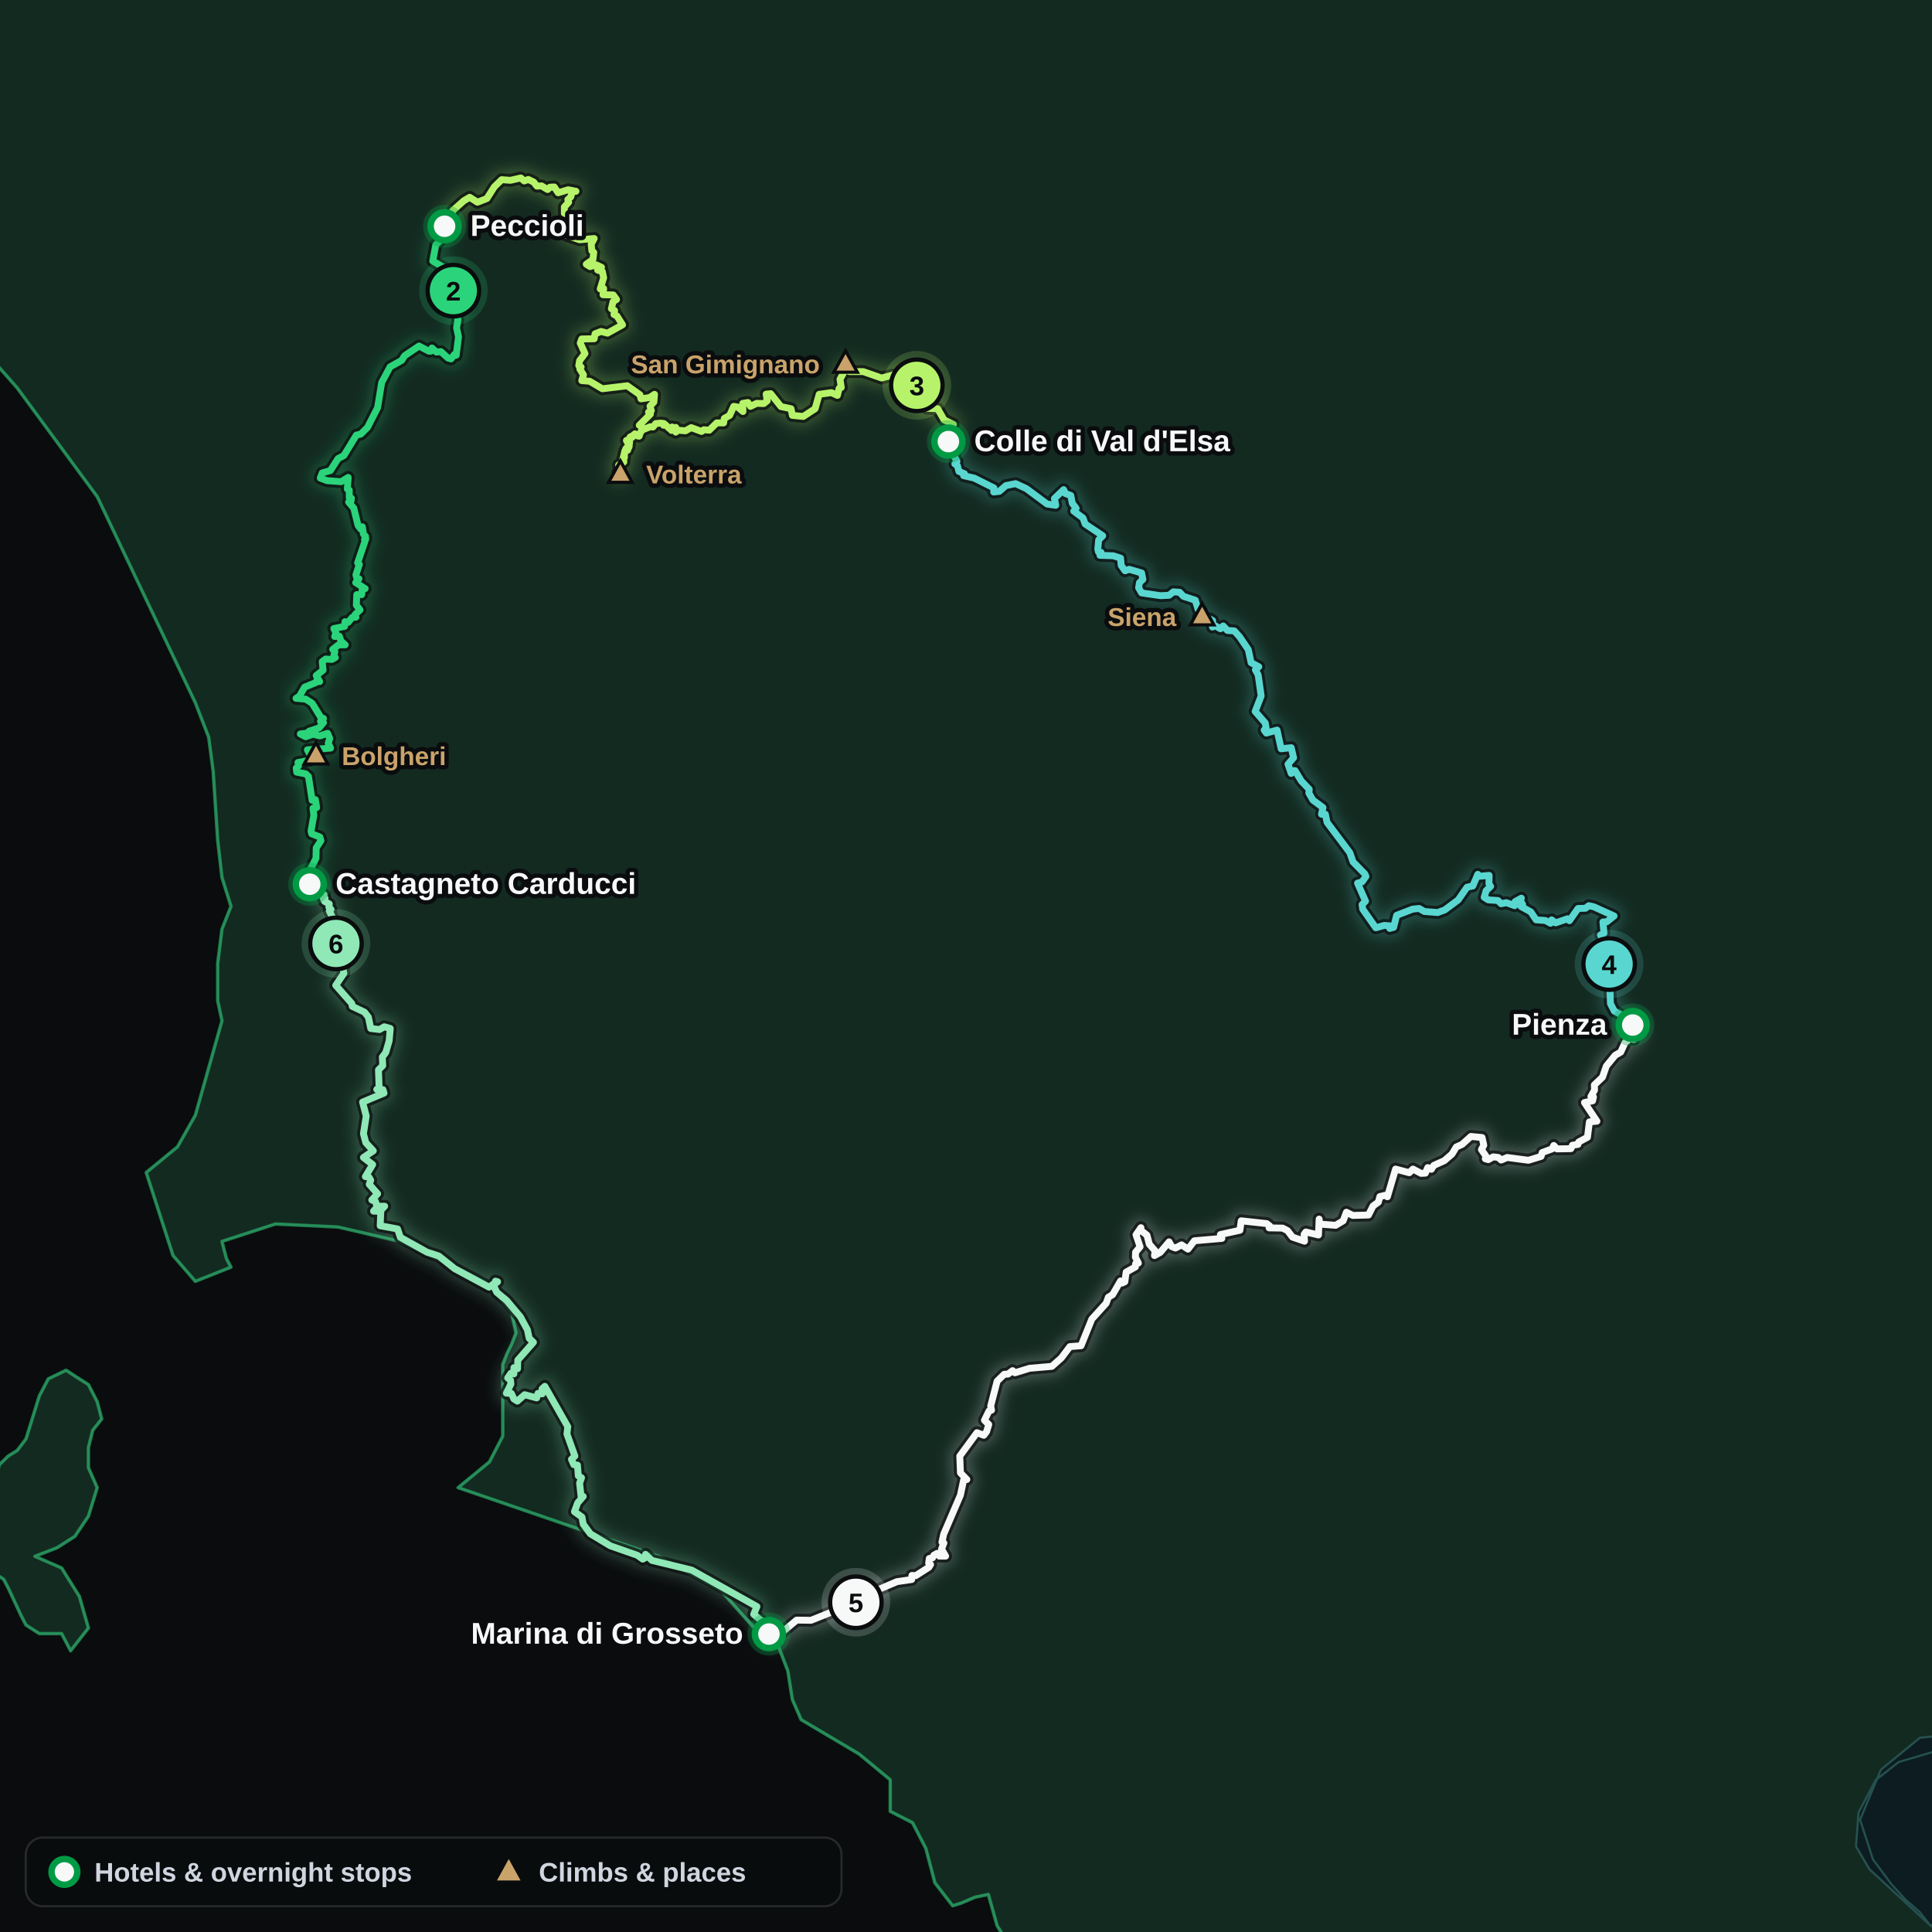
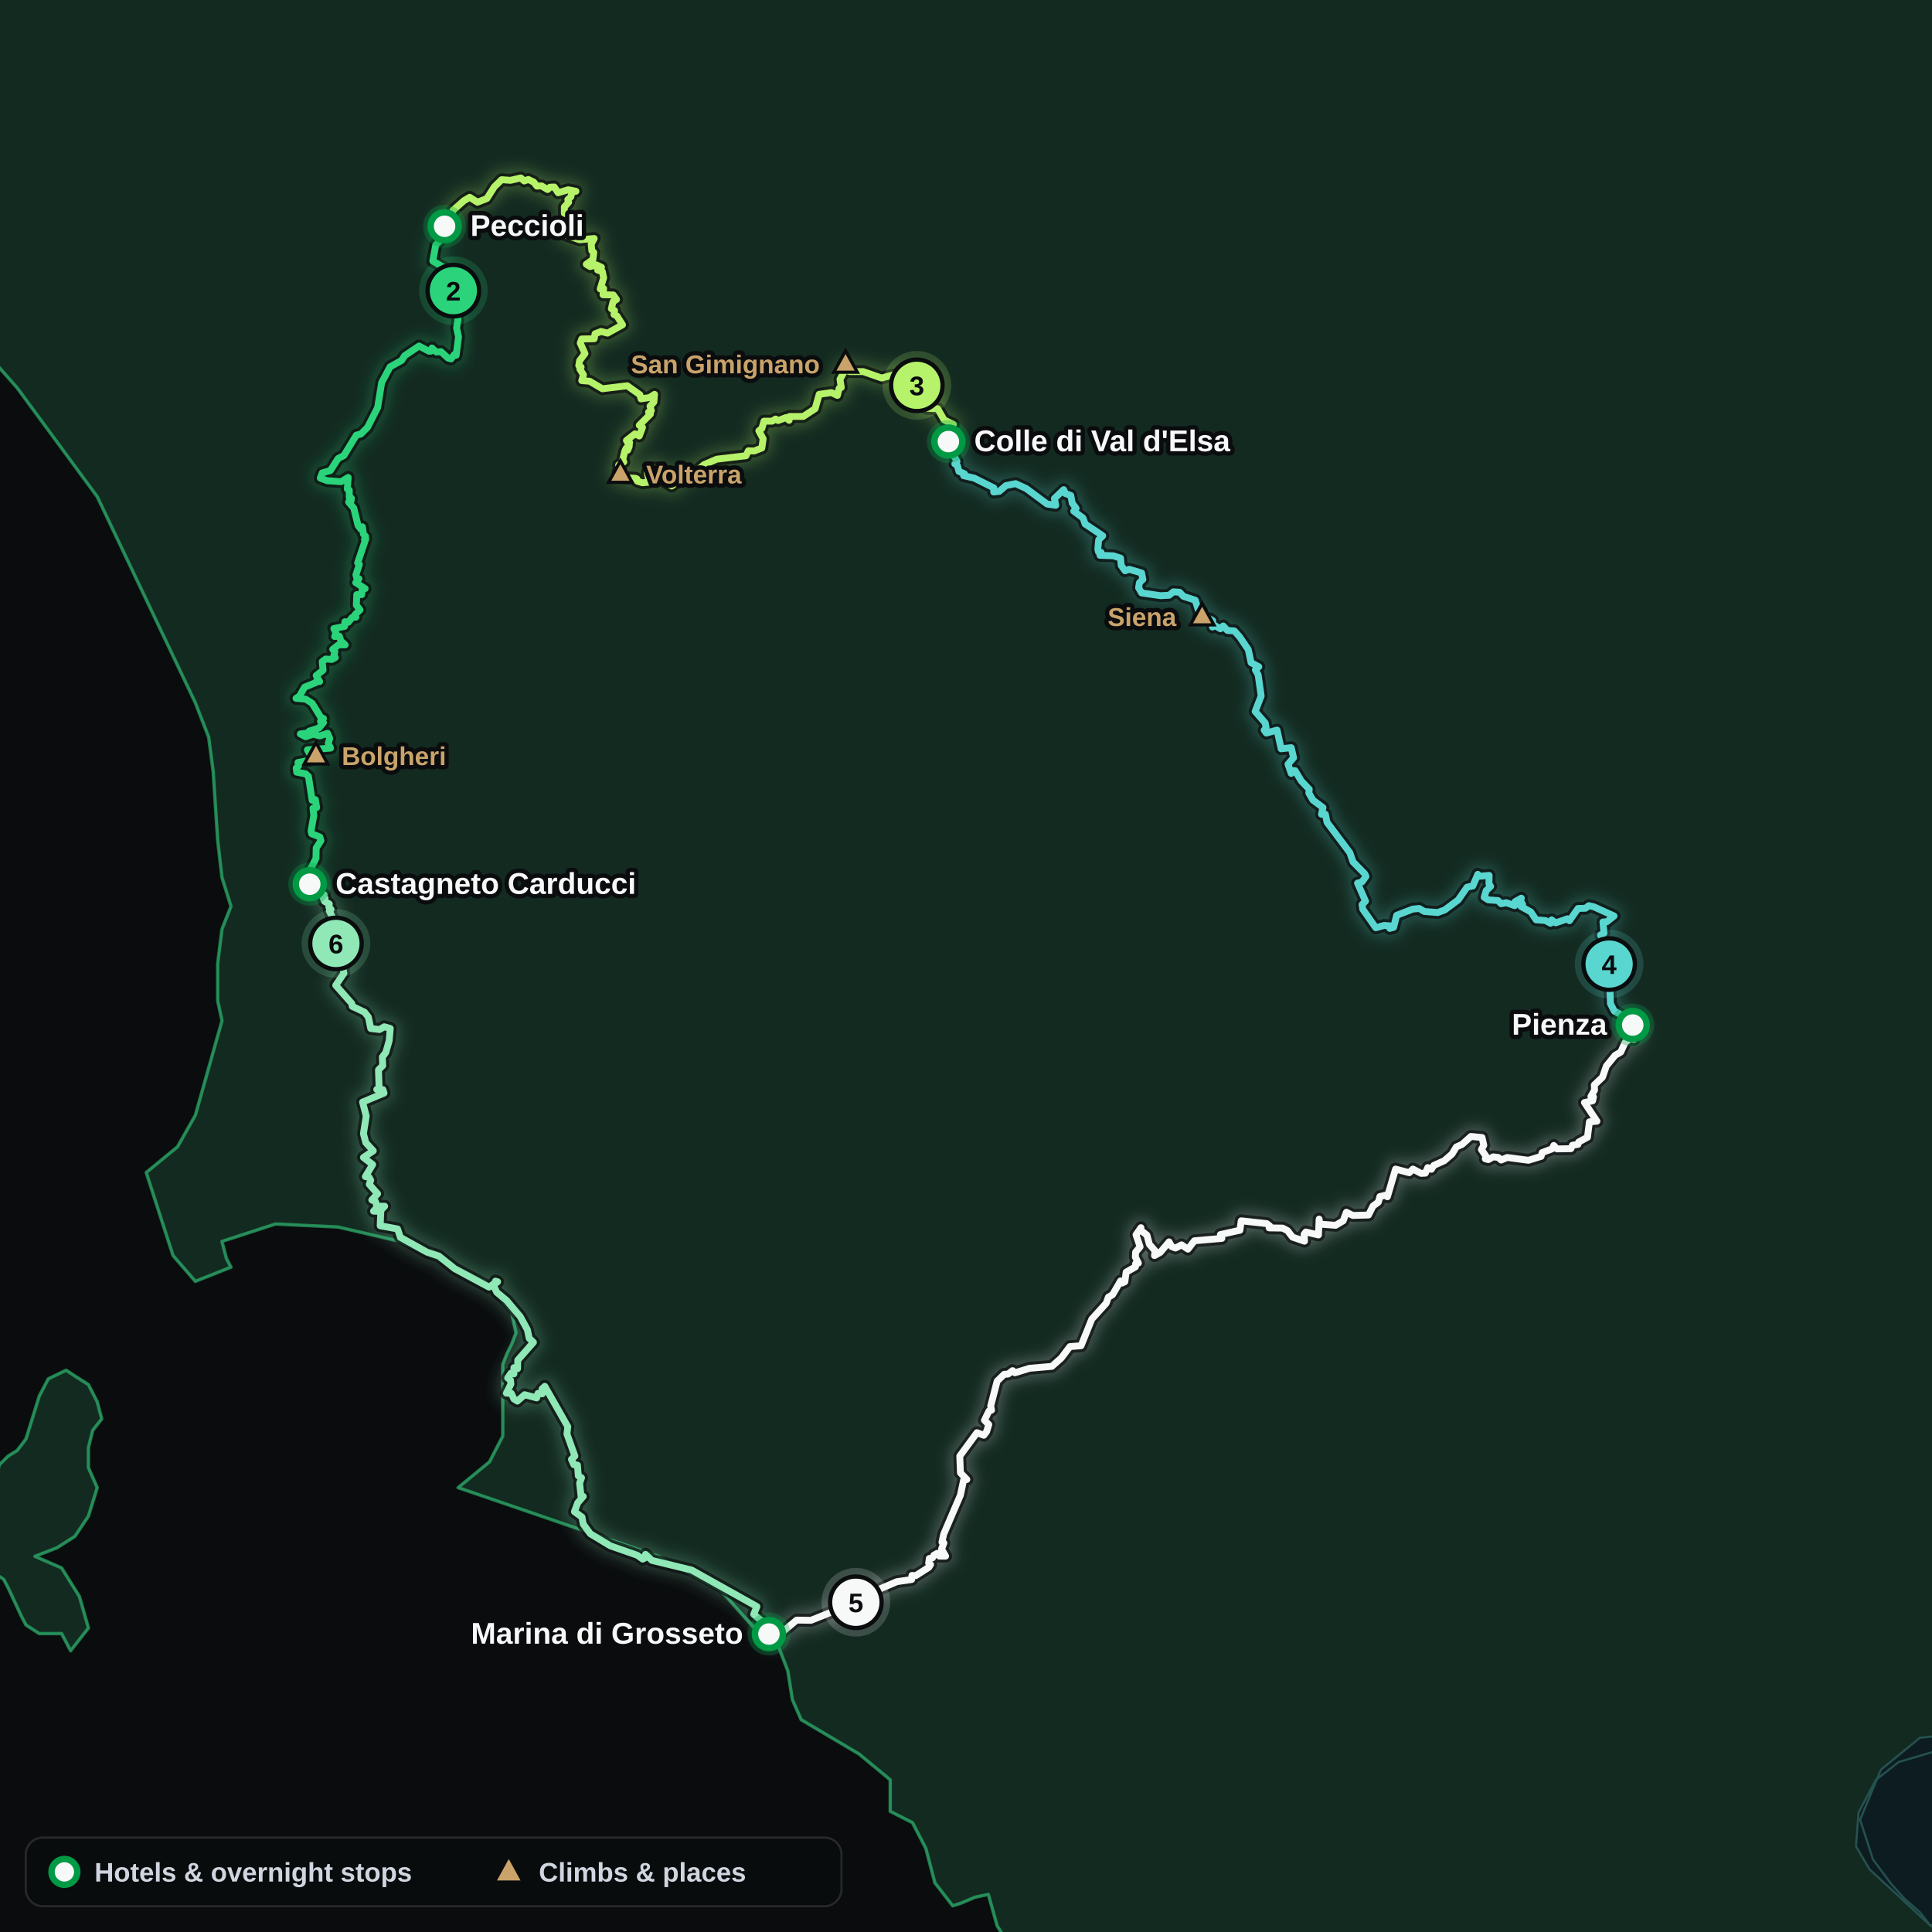
<svg xmlns="http://www.w3.org/2000/svg" class="rmap dmap" viewBox="0 0 900 900" role="img" aria-label="Route map">
  <defs>
    <filter id="gl" x="-10%" y="-10%" width="120%" height="120%">
      <feGaussianBlur stdDeviation="3.5" />
    </filter>
  </defs>
  <rect width="900" height="900" fill="#0a0c0e" />
  <path d="M1186.8,-406.4L1188.2,-404.9L1188.2,1268.1L830.4,1268.1L825.7,1261.4L819.4,1256.0L813.2,1244.0L800.8,1228.0L798.7,1220.0L796.6,1208.0L794.5,1194.7L763.4,1129.3L748.9,1107.9L680.4,1053.2L651.3,1045.2L611.9,1022.5L597.4,1018.5L597.4,1011.9L591.1,1009.2L587.0,1006.5L580.8,1006.5L574.5,1006.5L578.7,1011.9L562.1,1011.9L518.5,995.9L510.2,994.5L499.8,994.5L491.5,997.2L487.4,1003.9L485.3,1015.9L477.0,1029.2L474.9,1038.6L470.8,1037.2L464.5,1037.2L460.4,1038.6L458.3,1038.6L454.2,1034.6L445.9,1025.2L431.3,1019.9L423.0,1010.5L418.9,998.5L418.9,989.2L427.2,978.5L433.4,975.9L450.0,981.2L464.5,981.2L472.9,967.8L477.0,949.2L479.1,929.2L477.0,917.1L464.5,897.1L460.4,882.5L454.2,883.8L447.9,886.5L443.8,887.8L435.5,877.1L431.3,861.1L425.1,849.1L414.7,843.8L414.7,829.1L400.2,817.1L373.2,801.1L369.1,791.7L367.0,778.4L362.9,767.7L358.7,762.4L352.5,759.7L335.9,741.0L306.8,725.0L213.4,693.0L228.0,681.0L234.2,669.0L234.2,653.0L234.2,635.6L236.3,630.3L238.3,626.3L240.4,620.9L238.3,611.6L232.1,603.6L225.9,596.9L186.4,578.3L157.4,571.6L128.3,570.2L103.4,578.3L105.5,586.3L107.6,590.3L91.0,596.9L80.6,584.9L68.1,546.2L82.7,534.2L91.0,519.5L103.4,475.5L101.4,466.2L101.4,448.8L103.4,432.8L107.6,422.2L103.4,408.8L101.4,391.5L99.3,359.4L97.2,343.4L91.0,327.4L45.3,231.4L8.0,180.7L-0.3,171.3L-19.0,162.0L-25.2,148.6L-37.7,88.6L-54.3,-100.9L-62.6,-130.2L-85.4,-188.9L-104.1,-216.9L-129.0,-234.3L-145.6,-265.0L-156.0,-271.6L-166.4,-275.6L-187.1,-289.0L-199.6,-293.0L-207.9,-297.0L-214.1,-299.7L-216.2,-295.7L-218.3,-291.7L-222.4,-287.7L-228.6,-287.7L-234.9,-290.3L-243.2,-299.7L-261.8,-314.3L-272.2,-325.0L-278.4,-321.0L-288.2,-329.4L-288.2,-422.1L1174.6,-422.1L1186.8,-406.4ZM1193.0,-166.2L1211.7,-168.9L1222.1,-186.3L1220.0,-188.9L1222.1,-191.6L1222.1,-192.9L1224.2,-194.3L1224.2,-195.6L1228.3,-203.6L1230.4,-216.9L1228.3,-230.3L1224.2,-238.3L1207.5,-235.6L1188.9,-226.3L1182.6,-219.6L1174.3,-211.6L1168.1,-191.6L1176.4,-175.6L1193.0,-166.2ZM308.9,1022.5L319.3,1031.9L327.6,1049.2L327.6,1059.9L333.8,1066.6L325.5,1077.3L317.2,1071.9L294.4,1049.2L290.2,1038.6L298.5,1033.2L298.5,1022.5L302.7,1018.5L308.9,1022.5ZM47.4,661.0L43.2,666.3L41.2,674.3L41.2,683.7L45.3,693.0L41.2,706.3L34.9,715.7L26.6,721.0L16.3,725.0L28.7,730.4L37.0,743.7L41.2,758.4L32.9,769.0L28.7,761.0L24.6,761.0L18.3,761.0L12.1,757.0L10.0,753.0L3.8,739.7L1.7,735.7L-4.5,731.7L-12.8,723.7L-19.0,723.7L-27.3,741.0L-31.5,727.7L-54.3,739.7L-66.8,730.4L-68.8,742.4L-70.9,747.7L-75.1,747.7L-122.8,746.4L-135.2,741.0L-145.6,730.4L-149.8,709.0L-143.5,695.7L-131.1,686.3L-116.6,682.3L-104.1,681.0L-97.9,683.7L-85.4,690.3L-77.1,693.0L-66.8,694.3L-54.3,693.0L-54.3,689.0L-54.3,687.7L-56.4,687.7L-58.5,686.3L-50.2,681.0L-50.2,675.7L-50.2,674.3L-39.8,675.7L-19.0,675.7L-21.1,687.7L-14.9,691.7L-6.6,691.7L-2.4,690.3L-0.3,682.3L3.8,678.3L8.0,675.7L12.1,670.3L18.3,650.3L22.5,642.3L30.8,638.3L34.9,641.0L41.2,645.0L45.3,653.0L47.4,661.0ZM-35.6,1055.9L-31.5,1050.6L-25.2,1059.9L-27.3,1071.9L-37.7,1069.2L-35.6,1055.9ZM-153.9,857.1L-151.8,861.1L-151.8,863.8L-151.8,867.8L-151.8,873.1L-158.1,875.8L-166.4,875.8L-172.6,873.1L-178.8,869.1L-176.8,862.4L-170.5,861.1L-166.4,854.4L-162.2,843.8L-158.1,842.4L-156.0,851.8L-153.9,857.1ZM1193.0,-166.2L1176.4,-175.6L1168.1,-191.6L1174.3,-211.6L1182.6,-219.6L1188.9,-226.3L1207.5,-235.6L1224.2,-238.3L1228.3,-230.3L1230.4,-216.9L1228.3,-203.6L1224.2,-195.6L1224.2,-194.3L1222.1,-192.9L1222.1,-191.6L1220.0,-188.9L1222.1,-186.3L1211.7,-168.9L1193.0,-166.2Z" fill="#16191d" stroke="#2c3036" stroke-width=".8" fill-rule="evenodd" />
  <path d="M1186.8,-406.4L1188.2,-404.9L1188.2,1268.1L830.4,1268.1L825.7,1261.4L819.4,1256.0L813.2,1244.0L800.8,1228.0L798.7,1220.0L796.6,1208.0L794.5,1194.7L763.4,1129.3L748.9,1107.9L680.4,1053.2L651.3,1045.2L611.9,1022.5L597.4,1018.5L597.4,1011.9L591.1,1009.2L587.0,1006.5L580.8,1006.5L574.5,1006.5L578.7,1011.9L562.1,1011.9L518.5,995.9L510.2,994.5L499.8,994.5L491.5,997.2L487.4,1003.9L485.3,1015.9L477.0,1029.2L474.9,1038.6L470.8,1037.2L464.5,1037.2L460.4,1038.6L458.3,1038.6L454.2,1034.6L445.9,1025.2L431.3,1019.9L423.0,1010.5L418.9,998.5L418.9,989.2L427.2,978.5L433.4,975.9L450.0,981.2L464.5,981.2L472.9,967.8L477.0,949.2L479.1,929.2L477.0,917.1L464.5,897.1L460.4,882.5L454.2,883.8L447.9,886.5L443.8,887.8L435.5,877.1L431.3,861.1L425.1,849.1L414.7,843.8L414.7,829.1L400.2,817.1L373.2,801.1L369.1,791.7L367.0,778.4L362.9,767.7L358.7,762.4L352.5,759.7L335.9,741.0L306.8,725.0L213.4,693.0L228.0,681.0L234.2,669.0L234.2,653.0L234.2,635.6L236.3,630.3L238.3,626.3L240.4,620.9L238.3,611.6L232.1,603.6L225.9,596.9L186.4,578.3L157.4,571.6L128.3,570.2L103.4,578.3L105.5,586.3L107.6,590.3L91.0,596.9L80.6,584.9L68.1,546.2L82.7,534.2L91.0,519.5L103.4,475.5L101.4,466.2L101.4,448.8L103.4,432.8L107.6,422.2L103.4,408.8L101.4,391.5L99.3,359.4L97.2,343.4L91.0,327.4L45.3,231.4L8.0,180.7L-0.3,171.3L-19.0,162.0L-25.2,148.6L-37.7,88.6L-54.3,-100.9L-62.6,-130.2L-85.4,-188.9L-104.1,-216.9L-129.0,-234.3L-145.6,-265.0L-156.0,-271.6L-166.4,-275.6L-187.1,-289.0L-199.6,-293.0L-207.9,-297.0L-214.1,-299.7L-216.2,-295.7L-218.3,-291.7L-222.4,-287.7L-228.6,-287.7L-234.9,-290.3L-243.2,-299.7L-261.8,-314.3L-272.2,-325.0L-278.4,-321.0L-288.2,-329.4L-288.2,-422.1L1174.6,-422.1L1186.8,-406.4ZM1193.0,-166.2L1211.7,-168.9L1222.1,-186.3L1220.0,-188.9L1222.1,-191.6L1222.1,-192.9L1224.2,-194.3L1224.2,-195.6L1228.3,-203.6L1230.4,-216.9L1228.3,-230.3L1224.2,-238.3L1207.5,-235.6L1188.9,-226.3L1182.6,-219.6L1174.3,-211.6L1168.1,-191.6L1176.4,-175.6L1193.0,-166.2ZM308.9,1022.5L319.3,1031.9L327.6,1049.2L327.6,1059.9L333.8,1066.6L325.5,1077.3L317.2,1071.9L294.4,1049.2L290.2,1038.6L298.5,1033.2L298.5,1022.5L302.7,1018.5L308.9,1022.5ZM47.4,661.0L43.2,666.3L41.2,674.3L41.2,683.7L45.3,693.0L41.2,706.3L34.9,715.7L26.6,721.0L16.3,725.0L28.7,730.4L37.0,743.7L41.2,758.4L32.9,769.0L28.7,761.0L24.6,761.0L18.3,761.0L12.1,757.0L10.0,753.0L3.8,739.7L1.7,735.7L-4.5,731.7L-12.8,723.7L-19.0,723.7L-27.3,741.0L-31.5,727.7L-54.3,739.7L-66.8,730.4L-68.8,742.4L-70.9,747.7L-75.1,747.7L-122.8,746.4L-135.2,741.0L-145.6,730.4L-149.8,709.0L-143.5,695.7L-131.1,686.3L-116.6,682.3L-104.1,681.0L-97.9,683.7L-85.4,690.3L-77.1,693.0L-66.8,694.3L-54.3,693.0L-54.3,689.0L-54.3,687.7L-56.4,687.7L-58.5,686.3L-50.2,681.0L-50.2,675.7L-50.2,674.3L-39.8,675.7L-19.0,675.7L-21.1,687.7L-14.9,691.7L-6.6,691.7L-2.4,690.3L-0.3,682.3L3.8,678.3L8.0,675.7L12.1,670.3L18.3,650.3L22.5,642.3L30.8,638.3L34.9,641.0L41.2,645.0L45.3,653.0L47.4,661.0ZM-35.6,1055.9L-31.5,1050.6L-25.2,1059.9L-27.3,1071.9L-37.7,1069.2L-35.6,1055.9ZM-153.9,857.1L-151.8,861.1L-151.8,863.8L-151.8,867.8L-151.8,873.1L-158.1,875.8L-166.4,875.8L-172.6,873.1L-178.8,869.1L-176.8,862.4L-170.5,861.1L-166.4,854.4L-162.2,843.8L-158.1,842.4L-156.0,851.8L-153.9,857.1Z" fill="#009a44" fill-opacity=".13" fill-rule="evenodd" />
  <path d="M1186.8,-406.4L1188.2,-404.9L1188.2,1268.1L830.4,1268.1L825.7,1261.4L819.4,1256.0L813.2,1244.0L800.8,1228.0L798.7,1220.0L796.6,1208.0L794.5,1194.7L763.4,1129.3L748.9,1107.9L680.4,1053.2L651.3,1045.2L611.9,1022.5L597.4,1018.5L597.4,1011.9L591.1,1009.2L587.0,1006.5L580.8,1006.5L574.5,1006.5L578.7,1011.9L562.1,1011.9L518.5,995.9L510.2,994.5L499.8,994.5L491.5,997.2L487.4,1003.9L485.3,1015.9L477.0,1029.2L474.9,1038.6L470.8,1037.2L464.5,1037.2L460.4,1038.6L458.3,1038.6L454.2,1034.6L445.9,1025.2L431.3,1019.9L423.0,1010.5L418.9,998.5L418.9,989.2L427.2,978.5L433.4,975.9L450.0,981.2L464.5,981.2L472.9,967.8L477.0,949.2L479.1,929.2L477.0,917.1L464.5,897.1L460.4,882.5L454.2,883.8L447.9,886.5L443.8,887.8L435.5,877.1L431.3,861.1L425.1,849.1L414.7,843.8L414.7,829.1L400.2,817.1L373.2,801.1L369.1,791.7L367.0,778.4L362.9,767.7L358.7,762.4L352.5,759.7L335.9,741.0L306.8,725.0L213.4,693.0L228.0,681.0L234.2,669.0L234.2,653.0L234.2,635.6L236.3,630.3L238.3,626.3L240.4,620.9L238.3,611.6L232.1,603.6L225.9,596.9L186.4,578.3L157.4,571.6L128.3,570.2L103.4,578.3L105.5,586.3L107.6,590.3L91.0,596.9L80.6,584.9L68.1,546.2L82.7,534.2L91.0,519.5L103.4,475.5L101.4,466.2L101.4,448.8L103.4,432.8L107.6,422.2L103.4,408.8L101.4,391.5L99.3,359.4L97.2,343.4L91.0,327.4L45.3,231.4L8.0,180.7L-0.3,171.3L-19.0,162.0L-25.2,148.6L-37.7,88.6L-54.3,-100.9L-62.6,-130.2L-85.4,-188.9L-104.1,-216.9L-129.0,-234.3L-145.6,-265.0L-156.0,-271.6L-166.4,-275.6L-187.1,-289.0L-199.6,-293.0L-207.9,-297.0L-214.1,-299.7L-216.2,-295.7L-218.3,-291.7L-222.4,-287.7L-228.6,-287.7L-234.9,-290.3L-243.2,-299.7L-261.8,-314.3L-272.2,-325.0L-278.4,-321.0L-288.2,-329.4L-288.2,-422.1L1174.6,-422.1L1186.8,-406.4ZM1193.0,-166.2L1211.7,-168.9L1222.1,-186.3L1220.0,-188.9L1222.1,-191.6L1222.1,-192.9L1224.2,-194.3L1224.2,-195.6L1228.3,-203.6L1230.4,-216.9L1228.3,-230.3L1224.2,-238.3L1207.5,-235.6L1188.9,-226.3L1182.6,-219.6L1174.3,-211.6L1168.1,-191.6L1176.4,-175.6L1193.0,-166.2ZM308.9,1022.5L319.3,1031.9L327.6,1049.2L327.6,1059.9L333.8,1066.6L325.5,1077.3L317.2,1071.9L294.4,1049.2L290.2,1038.6L298.5,1033.2L298.5,1022.5L302.7,1018.5L308.9,1022.5ZM47.4,661.0L43.2,666.3L41.2,674.3L41.2,683.7L45.3,693.0L41.2,706.3L34.9,715.7L26.6,721.0L16.3,725.0L28.7,730.4L37.0,743.7L41.2,758.4L32.9,769.0L28.7,761.0L24.6,761.0L18.3,761.0L12.1,757.0L10.0,753.0L3.8,739.7L1.7,735.7L-4.5,731.7L-12.8,723.7L-19.0,723.7L-27.3,741.0L-31.5,727.7L-54.3,739.7L-66.8,730.4L-68.8,742.4L-70.9,747.7L-75.1,747.7L-122.8,746.4L-135.2,741.0L-145.6,730.4L-149.8,709.0L-143.5,695.7L-131.1,686.3L-116.6,682.3L-104.1,681.0L-97.9,683.7L-85.4,690.3L-77.1,693.0L-66.8,694.3L-54.3,693.0L-54.3,689.0L-54.3,687.7L-56.4,687.7L-58.5,686.3L-50.2,681.0L-50.2,675.7L-50.2,674.3L-39.8,675.7L-19.0,675.7L-21.1,687.7L-14.9,691.7L-6.6,691.7L-2.4,690.3L-0.3,682.3L3.8,678.3L8.0,675.7L12.1,670.3L18.3,650.3L22.5,642.3L30.8,638.3L34.9,641.0L41.2,645.0L45.3,653.0L47.4,661.0ZM-35.6,1055.9L-31.5,1050.6L-25.2,1059.9L-27.3,1071.9L-37.7,1069.2L-35.6,1055.9ZM-153.9,857.1L-151.8,861.1L-151.8,863.8L-151.8,867.8L-151.8,873.1L-158.1,875.8L-166.4,875.8L-172.6,873.1L-178.8,869.1L-176.8,862.4L-170.5,861.1L-166.4,854.4L-162.2,843.8L-158.1,842.4L-156.0,851.8L-153.9,857.1Z" fill="none" stroke="#2bd47a" stroke-opacity=".55" stroke-width="1.6" stroke-linejoin="round" />
  <path d="M932.3,822.9L938.8,829.6L945.4,838.5L945.4,844.3L941.7,854.0L942.7,885.2L937.1,898.5L924.7,905.2L911.6,903.8L899.4,897.1L870.9,870.8L864.6,860.1L865.8,844.3L873.8,829.2L884.5,820.8L913.8,812.2L924.5,817.3L932.3,822.9ZM916.1,899.5L899.0,896.7L894.3,890.7L887.4,884.7L880.9,877.5L872.5,866.2L866.5,847.7L876.2,824.4L894.4,809.5L917.2,807.3L935.6,815.8L941.3,828.2L942.3,845.5L943.0,861.4L942.8,878.0L936.5,895.2L916.1,899.5ZM1006.2,465.2L988.8,456.0L977.3,444.2L976.0,435.8L970.3,423.6L959.3,401.5L967.2,385.1L990.0,379.6L1013.4,383.0L1035.5,388.8L1050.6,395.2L1052.8,404.8L1044.9,412.8L1039.5,427.6L1046.1,442.8L1050.2,452.9L1038.7,460.3L1022.5,465.2L1006.2,465.2ZM1076.8,1256.0L1063.5,1249.5L1052.7,1238.7L1047.1,1225.4L1052.7,1210.5L1066.1,1199.1L1081.9,1197.1L1093.1,1196.9L1097.9,1201.0L1104.9,1209.6L1108.9,1230.0L1098.8,1249.0L1087.4,1254.2L1076.8,1256.0Z" fill="#0c1c20" stroke="#2b5d5a" stroke-width="1" stroke-opacity=".8" />
  <defs>
    <path id="dr2" d="M144.3,412.1L145.8,411.9L143.9,408.3L144.1,406.0L147.2,399.8L147.3,395.0L149.5,391.6L149.0,389.9L145.2,388.4L144.9,387.1L146.2,379.8L145.8,376.5L147.5,376.2L146.9,372.5L145.4,372.8L143.7,361.7L142.4,360.5L138.2,359.7L138.0,357.8L139.1,356.7L138.8,355.2L144.6,354.1L144.8,352.2L143.2,349.3L154.0,348.5L152.9,346.2L153.6,344.0L152.6,341.6L149.0,342.8L145.8,342.0L142.4,343.2L139.9,341.9L143.8,341.4L144.0,340.6L148.6,339.1L150.7,336.6L149.3,336.0L150.7,334.7L149.4,334.1L145.4,327.6L142.4,325.7L137.9,325.3L139.5,324.3L141.9,320.1L147.3,317.9L147.5,317.1L148.9,317.5L147.3,314.7L150.5,312.2L150.1,308.2L151.7,307.0L154.6,307.2L156.2,306.3L155.3,306.3L156.0,303.6L155.0,302.5L157.7,300.4L160.8,300.4L158.8,298.6L158.1,296.4L155.9,296.5L156.5,294.8L155.5,292.8L160.5,291.8L160.7,289.6L162.2,289.9L164.1,287.6L165.8,287.5L165.1,287.5L165.4,286.3L167.7,284.1L166.0,281.9L166.2,277.0L168.5,277.0L168.7,274.7L170.1,274.2L165.7,271.4L167.2,269.6L166.3,269.7L165.8,267.8L167.4,262.9L166.6,262.2L170.4,251.0L169.8,251.3L170.3,249.9L169.3,248.8L168.8,245.4L168.1,246.5L166.8,244.8L164.8,236.7L162.4,233.9L163.5,233.5L163.7,232.1L162.7,231.9L162.7,228.3L161.8,227.8L162.2,222.4L158.9,224.4L152.3,223.9L149.2,222.7L150.1,220.3L153.9,219.2L157.5,213.6L160.2,212.2L166.0,202.7L168.1,202.2L171.2,199.1L175.9,189.9L177.8,178.2L181.7,170.9L187.1,167.9L188.5,165.7L195.2,161.2L199.8,163.6L200.7,163.6L201.2,162.1L203.3,164.0L205.4,163.8L208.7,166.8L210.1,167.2L211.7,165.1L212.5,165.5L213.6,156.9L212.7,152.8L213.3,149.1L212.9,145.4L211.8,145.7L210.8,144.3L212.0,140.4L210.6,133.6L211.2,132.4L210.1,130.7L209.4,131.0L209.9,126.5L201.6,121.6L203.0,114.1L204.8,112.3L204.3,109.2L207.9,107.7L207.2,105.4" />
  </defs>
  <g class="dr" data-d="2" fill="none" stroke-linejoin="round" stroke-linecap="round">
    <use href="#dr2" stroke="#2bd47a" stroke-width="8" stroke-opacity=".28" filter="url(#gl)" />
    <use href="#dr2" stroke="#0a0c0e" stroke-width="6" stroke-opacity=".7" />
    <use class="ln" href="#dr2" stroke="#2bd47a" stroke-width="3.2" />
  </g>
  <defs>
-     <path id="dr3" d="M207.2,105.4L207.1,103.3L207.6,104.2L210.1,103.5L210.9,98.1L216.1,93.5L218.8,91.9L222.4,94.2L226.8,92.5L230.3,87.0L233.7,83.7L237.8,84.0L242.6,82.9L244.2,84.3L246.1,83.6L248.6,84.8L250.1,86.7L252.3,86.6L255.1,88.3L256.2,87.2L258.2,87.1L260.0,89.8L264.7,88.4L268.3,89.1L266.5,89.4L265.9,91.7L264.5,93.0L264.9,94.2L262.9,96.4L262.9,99.4L267.1,102.8L265.6,106.2L267.0,106.9L263.5,108.6L263.9,109.6L270.0,111.7L276.8,111.1L275.4,113.7L275.7,116.8L276.6,117.6L276.2,120.9L273.1,123.1L274.9,124.2L277.8,123.4L280.2,124.5L278.4,125.8L280.6,126.5L281.2,129.4L279.6,134.6L281.2,134.4L280.9,137.3L285.7,137.4L287.2,139.5L285.6,140.5L284.8,143.8L286.3,144.7L286.0,146.5L287.4,147.2L290.0,151.3L283.0,155.2L280.0,154.4L277.2,155.5L276.8,157.8L271.0,157.9L270.3,159.8L272.5,164.7L270.0,168.0L269.6,170.3L270.7,171.0L270.1,171.9L271.8,174.6L271.0,177.3L274.7,177.6L280.6,181.1L292.2,179.7L298.1,183.9L298.6,185.8L302.6,185.2L304.9,183.7L304.6,187.3L302.8,189.2L303.4,191.3L302.1,192.0L303.0,192.9L297.8,198.1L299.3,199.1L299.1,200.3L297.8,202.5L297.8,203.1L297.1,203.1L296.5,202.7L296.2,202.6L295.9,202.2L295.8,202.1L295.7,202.2L294.7,203.0L293.5,203.6L293.6,203.7L294.2,203.6L294.5,203.5L294.5,203.7L293.9,204.0L293.7,204.1L293.5,204.3L293.3,204.4L293.0,204.8L292.9,204.8L292.8,204.9L292.4,204.9L291.8,205.2L291.9,205.4L292.5,205.3L293.3,206.1L292.9,206.3L292.6,206.2L292.5,206.2L292.4,206.4L293.0,206.6L293.2,206.7L293.2,206.8L293.1,207.3L293.1,208.0L293.0,208.3L292.6,208.8L292.4,209.6L292.4,209.7L291.9,208.8L291.7,208.8L291.4,209.3L291.5,209.3L291.7,209.0L291.7,209.1L291.2,209.9L291.1,210.0L291.0,211.3L290.8,212.2L290.8,212.3L290.9,212.7L290.9,213.1L290.8,213.2L290.1,213.9L290.1,214.1L290.1,214.3L290.3,214.5L290.6,214.7L290.6,215.2L290.4,215.3L289.8,215.6L289.5,215.8L289.0,216.6L288.7,216.4L288.5,216.4L288.2,216.6L288.3,216.7L288.6,217.0L288.9,217.3L289.0,217.4L289.0,217.6L288.8,217.9L288.7,218.0L289.1,219.0L289.2,219.5L287.9,219.8L289.0,220.7L289.2,220.2L289.2,219.8L289.2,219.6L289.2,219.5L289.2,219.4L289.1,219.0L288.8,218.3L288.7,218.0L288.9,217.7L289.0,217.6L289.0,217.4L289.0,217.4L288.9,217.3L288.9,217.3L288.3,216.7L288.2,216.7L288.2,216.6L289.0,216.6L290.6,215.2L290.6,214.8L290.6,214.7L290.1,214.1L291.1,210.0L291.7,209.1L291.7,208.8L292.4,209.7L292.6,208.8L293.1,208.0L293.1,207.8L293.1,207.3L293.2,206.7L292.4,206.4L292.4,206.3L292.5,206.2L292.9,206.3L293.2,206.3L293.3,206.1L292.9,206.1L292.5,205.3L291.8,205.2L292.9,204.8L294.5,203.7L294.6,203.6L294.5,203.5L293.5,203.6L293.6,203.5L294.7,203.0L295.8,202.1L296.2,202.6L297.1,203.1L297.7,203.2L297.8,203.1L297.9,202.8L297.8,202.5L299.0,200.3L299.1,200.3L300.4,199.8L302.9,198.8L304.2,198.9L305.5,197.3L307.9,197.1L309.3,197.3L309.1,198.1L309.9,197.8L311.9,199.7L313.1,198.9L312.8,200.5L314.8,199.1L314.8,201.3L315.8,200.4L319.3,200.7L322.0,199.2L326.8,201.0L327.9,200.2L330.4,200.4L333.9,197.0L337.1,197.0L337.4,194.9L339.9,193.5L341.8,189.3L343.6,189.6L346.1,191.7L346.0,187.9L348.4,187.5L349.6,189.3L352.5,187.9L355.8,188.0L357.4,186.7L356.9,183.6L359.0,183.4L363.8,189.4L368.5,190.4L369.1,193.5L374.2,194.0L379.7,190.4L381.6,183.7L387.3,182.9L390.1,184.2L390.9,180.9L391.9,180.5L391.3,176.7L393.2,173.2L392.2,173.0L393.7,171.2L393.4,172.2L395.7,173.1L402.1,173.1L410.7,176.1L415.9,174.7L418.7,175.6L419.1,174.6L421.4,175.9L427.5,175.3L426.9,179.4L427.6,179.6L433.3,177.2L433.9,179.6L432.5,181.6L433.3,184.3L432.1,187.4L429.4,188.7L431.8,190.2L436.8,190.4L439.8,195.6L444.1,197.7L441.9,199.5L441.8,205.7" />
+     <path id="dr3" d="M207.2,105.4L207.1,103.3L207.6,104.2L210.1,103.5L210.9,98.1L216.1,93.5L218.8,91.9L222.4,94.2L226.8,92.5L230.3,87.0L233.7,83.7L237.8,84.0L242.6,82.9L244.2,84.3L246.1,83.6L248.6,84.8L250.1,86.7L252.3,86.6L255.1,88.3L256.2,87.2L258.2,87.1L260.0,89.8L264.7,88.4L268.3,89.1L266.5,89.4L265.9,91.7L264.5,93.0L264.9,94.2L262.9,96.4L262.9,99.4L267.1,102.8L265.6,106.2L267.0,106.9L263.5,108.6L263.9,109.6L270.0,111.7L276.8,111.1L275.4,113.7L275.7,116.8L276.6,117.6L276.2,120.9L273.1,123.1L274.9,124.2L277.8,123.4L280.2,124.5L278.4,125.8L280.6,126.5L281.2,129.4L279.6,134.6L281.2,134.4L280.9,137.3L285.7,137.4L287.2,139.5L285.6,140.5L284.8,143.8L286.3,144.7L286.0,146.5L287.4,147.2L290.0,151.3L283.0,155.2L280.0,154.4L277.2,155.5L276.8,157.8L271.0,157.9L270.3,159.8L272.5,164.7L270.0,168.0L269.6,170.3L270.7,171.0L270.1,171.9L271.8,174.6L271.0,177.3L274.7,177.6L280.6,181.1L292.2,179.7L298.1,183.9L298.6,185.8L302.6,185.2L304.9,183.7L304.6,187.3L302.8,189.2L303.4,191.3L302.1,192.0L303.0,192.9L297.8,198.1L299.3,199.1L297.8,203.1L295.8,202.1L291.8,205.2L293.3,206.1L292.4,206.4L293.2,206.7L293.1,208.0L292.4,209.7L291.7,208.8L291.1,210.0L290.1,214.1L290.6,215.2L288.2,216.6L289.2,219.5L287.9,219.8L289.2,220.4L287.8,221.6L288.7,222.4L296.0,222.8L296.7,223.1L295.4,222.9L296.8,224.1L299.3,224.9L302.4,224.6L301.5,220.1L302.9,219.7L302.8,218.0L306.3,218.0L307.8,223.3L312.9,226.4L313.8,225.7L312.9,225.0L314.8,225.1L313.8,222.7L316.4,222.2L316.4,220.8L317.5,220.2L324.1,219.8L327.9,216.5L333.9,213.9L347.5,212.3L348.6,210.0L351.3,210.1L354.9,208.7L355.5,204.4L353.5,200.7L354.9,199.6L355.9,196.2L359.7,196.2L361.3,195.2L362.5,195.9L366.2,194.5L367.6,195.8L367.8,194.0L374.2,194.0L379.7,190.4L381.6,183.7L387.3,182.9L390.1,184.2L390.9,180.9L391.9,180.5L391.3,176.7L393.2,173.2L392.2,173.0L393.7,171.2L393.4,172.2L395.7,173.1L402.1,173.1L410.7,176.1L415.9,174.7L418.7,175.6L419.1,174.6L421.4,175.9L427.5,175.3L426.9,179.4L427.6,179.6L433.3,177.2L433.9,179.6L432.5,181.6L433.3,184.3L432.1,187.4L429.4,188.7L431.8,190.2L436.8,190.4L439.8,195.6L444.1,197.7L441.9,199.5L441.8,205.7" />
  </defs>
  <g class="dr" data-d="3" fill="none" stroke-linejoin="round" stroke-linecap="round">
    <use href="#dr3" stroke="#b6f36a" stroke-width="8" stroke-opacity=".28" filter="url(#gl)" />
    <use href="#dr3" stroke="#0a0c0e" stroke-width="6" stroke-opacity=".7" />
    <use class="ln" href="#dr3" stroke="#b6f36a" stroke-width="3.2" />
  </g>
  <defs>
    <path id="dr4" d="M441.8,205.7L442.1,207.5L445.1,209.5L444.4,212.3L445.8,214.9L444.8,216.1L446.0,216.9L446.7,219.6L449.3,220.7L448.9,221.6L453.8,222.7L463.0,227.3L462.9,229.2L465.5,228.9L468.6,226.2L473.1,225.3L478.1,227.6L487.8,234.8L491.8,235.4L491.2,232.2L495.5,228.1L496.3,229.9L498.8,230.8L499.5,234.4L501.3,236.8L500.2,238.1L504.5,241.3L505.5,244.1L513.7,249.6L511.8,251.5L511.4,255.8L511.7,257.1L512.9,257.3L512.4,258.7L518.6,258.9L522.0,260.0L522.3,263.4L524.1,265.9L526.0,265.2L531.8,266.9L532.4,269.9L530.8,271.4L530.4,273.8L531.8,276.2L540.6,277.5L544.6,277.3L546.6,275.7L549.5,275.9L551.3,277.8L556.8,279.6L558.2,284.1L559.6,284.6L558.3,287.6L560.3,287.1L561.0,288.1L563.5,288.3L564.9,289.1L564.8,292.1L565.9,291.4L568.5,292.9L569.8,291.6L571.8,293.7L575.0,293.9L577.5,296.7L581.5,302.6L582.8,308.7L586.4,310.6L584.8,312.0L586.1,314.4L587.5,324.2L584.7,331.4L589.4,336.8L589.8,339.1L588.9,340.1L589.9,341.5L594.9,340.1L596.8,348.8L601.5,348.3L602.6,353.0L600.0,356.0L601.5,360.3L602.3,359.0L603.3,359.0L606.2,363.8L609.9,367.7L609.7,369.4L611.6,372.7L616.3,376.2L615.6,379.3L617.4,379.3L618.2,383.1L628.8,397.2L630.3,401.5L635.8,407.1L636.3,408.3L634.5,410.8L632.4,411.4L636.1,419.8L634.5,421.4L634.8,423.5L640.9,432.2L644.8,431.1L647.5,431.3L647.4,432.5L649.2,432.0L650.6,426.4L658.1,423.5L661.1,423.2L663.5,424.6L669.7,425.1L673.0,423.9L679.3,419.2L683.4,413.3L686.1,412.7L688.4,407.3L689.1,408.2L693.7,407.8L693.6,411.7L694.4,412.9L692.3,414.9L691.4,418.0L693.3,419.2L697.8,419.5L699.3,421.0L701.7,420.5L705.6,421.9L705.8,420.0L708.7,418.4L708.3,419.8L709.3,421.3L708.6,422.3L713.1,424.8L715.6,428.5L719.9,428.8L722.3,430.1L722.8,428.5L724.7,429.9L730.2,428.0L731.1,428.9L735.1,423.2L738.6,423.1L740.1,421.9L742.4,422.4L751.9,426.7L748.5,429.4L746.7,429.5L747.2,434.7L745.6,435.6L747.9,439.7L747.7,442.2L749.5,447.2L750.2,467.5L752.0,471.0L755.7,473.0L757.3,475.3L760.6,477.5" />
  </defs>
  <g class="dr" data-d="4" fill="none" stroke-linejoin="round" stroke-linecap="round">
    <use href="#dr4" stroke="#5ad6d0" stroke-width="8" stroke-opacity=".28" filter="url(#gl)" />
    <use href="#dr4" stroke="#0a0c0e" stroke-width="6" stroke-opacity=".7" />
    <use class="ln" href="#dr4" stroke="#5ad6d0" stroke-width="3.2" />
  </g>
  <defs>
    <path id="dr5" d="M760.6,477.5L762.1,479.9L761.2,481.5L760.3,481.4L761.1,484.2L759.3,483.8L757.0,485.7L755.0,490.1L752.4,491.6L748.3,496.6L746.5,501.8L742.7,505.4L742.8,507.8L741.1,510.8L742.3,511.0L741.9,512.8L738.1,513.6L743.9,522.3L740.4,522.6L739.5,529.8L735.4,532.0L735.1,533.1L732.5,533.5L731.8,535.1L725.3,535.2L723.8,533.6L723.0,535.2L718.4,536.9L717.9,538.7L712.0,540.5L702.1,539.2L699.3,540.4L698.0,539.2L695.6,538.9L693.3,540.2L691.9,539.8L692.3,538.7L690.1,535.5L691.2,533.5L690.4,529.9L685.2,529.4L681.1,533.1L678.4,534.3L676.4,537.6L672.8,540.7L667.9,542.9L666.8,544.7L665.1,543.9L664.0,546.5L662.0,546.6L658.2,544.6L656.5,546.3L650.1,544.6L646.3,557.5L645.3,556.8L642.8,557.4L642.1,560.0L639.6,561.8L637.5,566.0L630.2,566.2L627.2,564.7L625.7,568.7L622.2,570.8L615.7,570.3L614.7,569.8L614.5,567.9L614.2,575.3L608.3,573.9L607.5,575.0L607.7,578.2L602.1,576.3L599.8,573.3L597.5,572.1L591.2,572.0L591.5,571.1L590.1,570.0L578.2,568.7L577.6,573.1L568.5,575.1L569.2,576.9L556.4,578.0L553.4,581.9L550.4,579.9L547.6,581.4L545.8,580.7L544.6,578.5L540.5,583.4L537.8,584.9L538.1,582.7L535.4,579.6L534.3,575.4L531.3,573.0L531.5,571.9L529.2,575.2L531.1,580.8L529.0,583.3L528.9,585.6L530.3,588.4L529.0,588.7L528.9,590.2L524.6,592.6L524.0,597.1L522.7,597.7L522.0,596.7L518.3,603.1L516.3,604.3L515.3,607.1L508.6,614.5L503.6,626.9L498.4,627.3L494.4,632.6L490.0,636.5L479.6,637.4L472.8,639.5L471.7,638.5L469.6,640.1L467.8,640.2L464.5,643.4L461.5,655.0L461.9,656.9L460.7,657.3L458.6,661.6L460.6,663.6L459.6,666.9L458.3,668.6L455.1,667.4L447.1,678.3L447.4,686.1L450.4,689.2L448.9,689.4L447.4,696.5L439.6,714.7L438.8,718.4L439.7,718.8L438.6,721.6L440.5,724.9L437.6,724.9L436.6,723.6L435.0,724.5L434.4,725.7L432.9,726.0L432.6,728.2L433.5,728.8L432.7,730.1L426.6,734.0L424.8,733.9L424.7,735.8L417.8,736.8L404.3,742.6L401.2,741.6L401.2,745.1L398.7,746.4L377.8,754.8L371.1,754.7L362.5,761.9L362.0,761.4L359.5,763.2L358.1,761.2" />
  </defs>
  <g class="dr" data-d="5" fill="none" stroke-linejoin="round" stroke-linecap="round">
    <use href="#dr5" stroke="#f7f8f8" stroke-width="8" stroke-opacity=".28" filter="url(#gl)" />
    <use href="#dr5" stroke="#0a0c0e" stroke-width="6" stroke-opacity=".7" />
    <use class="ln" href="#dr5" stroke="#f7f8f8" stroke-width="3.2" />
  </g>
  <defs>
    <path id="dr6" d="M358.1,761.2L355.2,756.7L355.4,755.6L351.1,752.0L352.6,748.4L322.2,731.4L303.7,726.9L300.7,724.1L300.5,725.7L299.4,726.3L296.9,724.5L284.3,720.1L275.0,714.5L271.7,710.0L271.1,706.7L267.6,704.2L269.1,700.1L271.7,697.1L270.7,697.2L270.0,690.9L270.9,688.4L269.4,687.5L269.0,682.5L267.3,682.3L266.2,679.8L267.8,678.3L264.1,668.0L264.5,664.6L253.8,645.8L252.5,647.0L252.6,649.3L250.6,649.1L250.0,651.2L244.4,649.7L241.0,652.7L239.4,651.7L238.2,649.1L235.9,649.0L238.0,644.7L237.8,642.9L236.5,641.9L238.0,639.7L239.4,640.0L239.4,637.1L241.1,637.6L241.2,633.6L248.5,625.3L246.5,623.4L245.7,619.5L242.4,613.4L236.0,605.8L231.4,602.0L229.8,598.6L231.8,597.1L230.8,596.8L231.1,597.3L227.8,599.6L211.8,591.0L204.4,585.1L198.9,583.3L186.5,576.4L185.2,572.5L177.1,571.0L177.4,564.3L174.0,564.2L175.4,562.6L175.8,562.3L175.9,562.2L176.1,562.0L176.3,561.9L179.2,561.9L177.5,563.7L177.3,563.5L176.5,562.9L175.7,562.2L174.9,559.7L173.2,559.0L175.9,556.1L172.0,551.7L172.7,549.8L171.9,548.4L170.2,548.1L173.6,542.5L169.3,539.2L173.9,536.1L170.4,532.3L169.3,528.1L170.6,519.9L168.9,513.4L178.9,509.2L178.4,507.6L175.5,507.5L176.6,506.6L176.3,498.4L178.3,496.4L178.1,492.4L179.7,490.3L181.3,484.8L181.8,479.1L179.0,478.3L176.8,479.6L172.7,479.1L171.6,473.8L169.8,471.5L164.1,468.8L163.9,467.5L156.4,459.0L160.2,453.4L159.8,451.5L161.4,447.2L159.0,445.0L155.4,438.1L153.5,436.9L154.4,434.2L153.7,432.7L154.9,432.3L155.8,429.3L153.4,424.3L154.2,423.6L153.2,422.6L153.4,421.1L151.2,419.9L150.7,418.8L151.4,418.4L150.4,417.8L151.0,416.8L149.0,416.6L147.2,411.5L144.3,412.1" />
  </defs>
  <g class="dr" data-d="6" fill="none" stroke-linejoin="round" stroke-linecap="round">
    <use href="#dr6" stroke="#8fe8b6" stroke-width="8" stroke-opacity=".28" filter="url(#gl)" />
    <use href="#dr6" stroke="#0a0c0e" stroke-width="6" stroke-opacity=".7" />
    <use class="ln" href="#dr6" stroke="#8fe8b6" stroke-width="3.2" />
  </g>
  <path d="M147.2,345.9L152.7,355.9L141.7,355.9Z" fill="#c9a36a" stroke="#0a0c0e" stroke-width="1.5" />
  <text x="159.2" y="356.4" font-family="Montserrat, Arial, sans-serif" font-size="12" font-weight="600" text-anchor="start" fill="none" stroke="#0a0c0e" stroke-width="4" stroke-linejoin="round">Bolgheri</text>
  <text x="159.2" y="356.4" font-family="Montserrat, Arial, sans-serif" font-size="12" font-weight="600" text-anchor="start" fill="#c9a36a">Bolgheri</text>
  <path d="M289.0,214.7L294.5,224.7L283.5,224.7Z" fill="#c9a36a" stroke="#0a0c0e" stroke-width="1.5" />
  <text x="301.0" y="225.2" font-family="Montserrat, Arial, sans-serif" font-size="12" font-weight="600" text-anchor="start" fill="none" stroke="#0a0c0e" stroke-width="4" stroke-linejoin="round">Volterra</text>
  <text x="301.0" y="225.2" font-family="Montserrat, Arial, sans-serif" font-size="12" font-weight="600" text-anchor="start" fill="#c9a36a">Volterra</text>
  <path d="M393.9,163.4L399.4,173.4L388.4,173.4Z" fill="#c9a36a" stroke="#0a0c0e" stroke-width="1.5" />
  <text x="381.9" y="173.9" font-family="Montserrat, Arial, sans-serif" font-size="12" font-weight="600" text-anchor="end" fill="none" stroke="#0a0c0e" stroke-width="4" stroke-linejoin="round">San Gimignano</text>
  <text x="381.9" y="173.9" font-family="Montserrat, Arial, sans-serif" font-size="12" font-weight="600" text-anchor="end" fill="#c9a36a">San Gimignano</text>
  <path d="M560.0,281.1L565.5,291.1L554.5,291.1Z" fill="#c9a36a" stroke="#0a0c0e" stroke-width="1.5" />
  <text x="548.0" y="291.6" font-family="Montserrat, Arial, sans-serif" font-size="12" font-weight="600" text-anchor="end" fill="none" stroke="#0a0c0e" stroke-width="4" stroke-linejoin="round">Siena</text>
  <text x="548.0" y="291.6" font-family="Montserrat, Arial, sans-serif" font-size="12" font-weight="600" text-anchor="end" fill="#c9a36a">Siena</text>
  <circle cx="144.3" cy="411.9" r="10" fill="#009a44" fill-opacity=".3" />
  <circle cx="144.3" cy="411.9" r="6.5" fill="#f7f8f8" stroke="#009a44" stroke-width="3" />
  <text x="156.3" y="416.4" font-family="Montserrat, Arial, sans-serif" font-size="14" font-weight="700" text-anchor="start" fill="none" stroke="#0a0c0e" stroke-width="4" stroke-linejoin="round">Castagneto Carducci</text>
  <text x="156.3" y="416.4" font-family="Montserrat, Arial, sans-serif" font-size="14" font-weight="700" text-anchor="start" fill="#f7f8f8">Castagneto Carducci</text>
  <circle cx="207.1" cy="105.4" r="10" fill="#009a44" fill-opacity=".3" />
  <circle cx="207.1" cy="105.4" r="6.5" fill="#f7f8f8" stroke="#009a44" stroke-width="3" />
  <text x="219.1" y="109.9" font-family="Montserrat, Arial, sans-serif" font-size="14" font-weight="700" text-anchor="start" fill="none" stroke="#0a0c0e" stroke-width="4" stroke-linejoin="round">Peccioli</text>
  <text x="219.1" y="109.9" font-family="Montserrat, Arial, sans-serif" font-size="14" font-weight="700" text-anchor="start" fill="#f7f8f8">Peccioli</text>
  <circle cx="441.8" cy="205.7" r="10" fill="#009a44" fill-opacity=".3" />
  <circle cx="441.8" cy="205.7" r="6.5" fill="#f7f8f8" stroke="#009a44" stroke-width="3" />
  <text x="453.8" y="210.2" font-family="Montserrat, Arial, sans-serif" font-size="14" font-weight="700" text-anchor="start" fill="none" stroke="#0a0c0e" stroke-width="4" stroke-linejoin="round">Colle di Val d'Elsa</text>
  <text x="453.8" y="210.2" font-family="Montserrat, Arial, sans-serif" font-size="14" font-weight="700" text-anchor="start" fill="#f7f8f8">Colle di Val d'Elsa</text>
  <circle cx="760.6" cy="477.5" r="10" fill="#009a44" fill-opacity=".3" />
  <circle cx="760.6" cy="477.5" r="6.5" fill="#f7f8f8" stroke="#009a44" stroke-width="3" />
  <text x="748.6" y="482.0" font-family="Montserrat, Arial, sans-serif" font-size="14" font-weight="700" text-anchor="end" fill="none" stroke="#0a0c0e" stroke-width="4" stroke-linejoin="round">Pienza</text>
  <text x="748.6" y="482.0" font-family="Montserrat, Arial, sans-serif" font-size="14" font-weight="700" text-anchor="end" fill="#f7f8f8">Pienza</text>
  <circle cx="358.2" cy="761.2" r="10" fill="#009a44" fill-opacity=".3" />
  <circle cx="358.2" cy="761.2" r="6.5" fill="#f7f8f8" stroke="#009a44" stroke-width="3" />
  <text x="346.2" y="765.7" font-family="Montserrat, Arial, sans-serif" font-size="14" font-weight="700" text-anchor="end" fill="none" stroke="#0a0c0e" stroke-width="4" stroke-linejoin="round">Marina di Grosseto</text>
  <text x="346.2" y="765.7" font-family="Montserrat, Arial, sans-serif" font-size="14" font-weight="700" text-anchor="end" fill="#f7f8f8">Marina di Grosseto</text>
  <g class="db" data-d="2">
    <circle cx="211.2" cy="135.4" r="16" fill="#2bd47a" fill-opacity=".18" />
    <circle cx="211.2" cy="135.4" r="12" fill="#2bd47a" stroke="#0a0c0e" stroke-width="2" />
    <text x="211.2" y="140.0" font-family="Montserrat, Arial, sans-serif" font-size="12.5" font-weight="800" fill="#0a0c0e" text-anchor="middle">2</text>
  </g>
  <g class="db" data-d="3">
    <circle cx="427.1" cy="179.5" r="16" fill="#b6f36a" fill-opacity=".18" />
    <circle cx="427.1" cy="179.5" r="12" fill="#b6f36a" stroke="#0a0c0e" stroke-width="2" />
    <text x="427.1" y="184.1" font-family="Montserrat, Arial, sans-serif" font-size="12.5" font-weight="800" fill="#0a0c0e" text-anchor="middle">3</text>
  </g>
  <g class="db" data-d="4">
    <circle cx="749.6" cy="449.1" r="16" fill="#5ad6d0" fill-opacity=".18" />
    <circle cx="749.6" cy="449.1" r="12" fill="#5ad6d0" stroke="#0a0c0e" stroke-width="2" />
    <text x="749.6" y="453.7" font-family="Montserrat, Arial, sans-serif" font-size="12.5" font-weight="800" fill="#0a0c0e" text-anchor="middle">4</text>
  </g>
  <g class="db" data-d="5">
    <circle cx="398.7" cy="746.4" r="16" fill="#f7f8f8" fill-opacity=".18" />
    <circle cx="398.7" cy="746.4" r="12" fill="#f7f8f8" stroke="#0a0c0e" stroke-width="2" />
    <text x="398.7" y="751.0" font-family="Montserrat, Arial, sans-serif" font-size="12.5" font-weight="800" fill="#0a0c0e" text-anchor="middle">5</text>
  </g>
  <g class="db" data-d="6">
    <circle cx="156.5" cy="439.5" r="16" fill="#8fe8b6" fill-opacity=".18" />
    <circle cx="156.5" cy="439.5" r="12" fill="#8fe8b6" stroke="#0a0c0e" stroke-width="2" />
    <text x="156.5" y="444.1" font-family="Montserrat, Arial, sans-serif" font-size="12.5" font-weight="800" fill="#0a0c0e" text-anchor="middle">6</text>
  </g>
  <rect x="12" y="856" width="380" height="32" rx="8" fill="#0a0c0e" fill-opacity=".85" stroke="#ffffff" stroke-opacity=".12" />
  <circle cx="30" cy="872" r="6" fill="#f7f8f8" stroke="#009a44" stroke-width="3" />
  <text x="44" y="876.5" font-family="Montserrat, Arial, sans-serif" font-size="12.5" font-weight="600" fill="#d0d6e0">Hotels &amp; overnight stops</text>
  <path d="M237,866L242.5,876L231.5,876Z" fill="#c9a36a" />
  <text x="251" y="876.5" font-family="Montserrat, Arial, sans-serif" font-size="12.5" font-weight="600" fill="#d0d6e0">Climbs &amp; places</text>
</svg>
